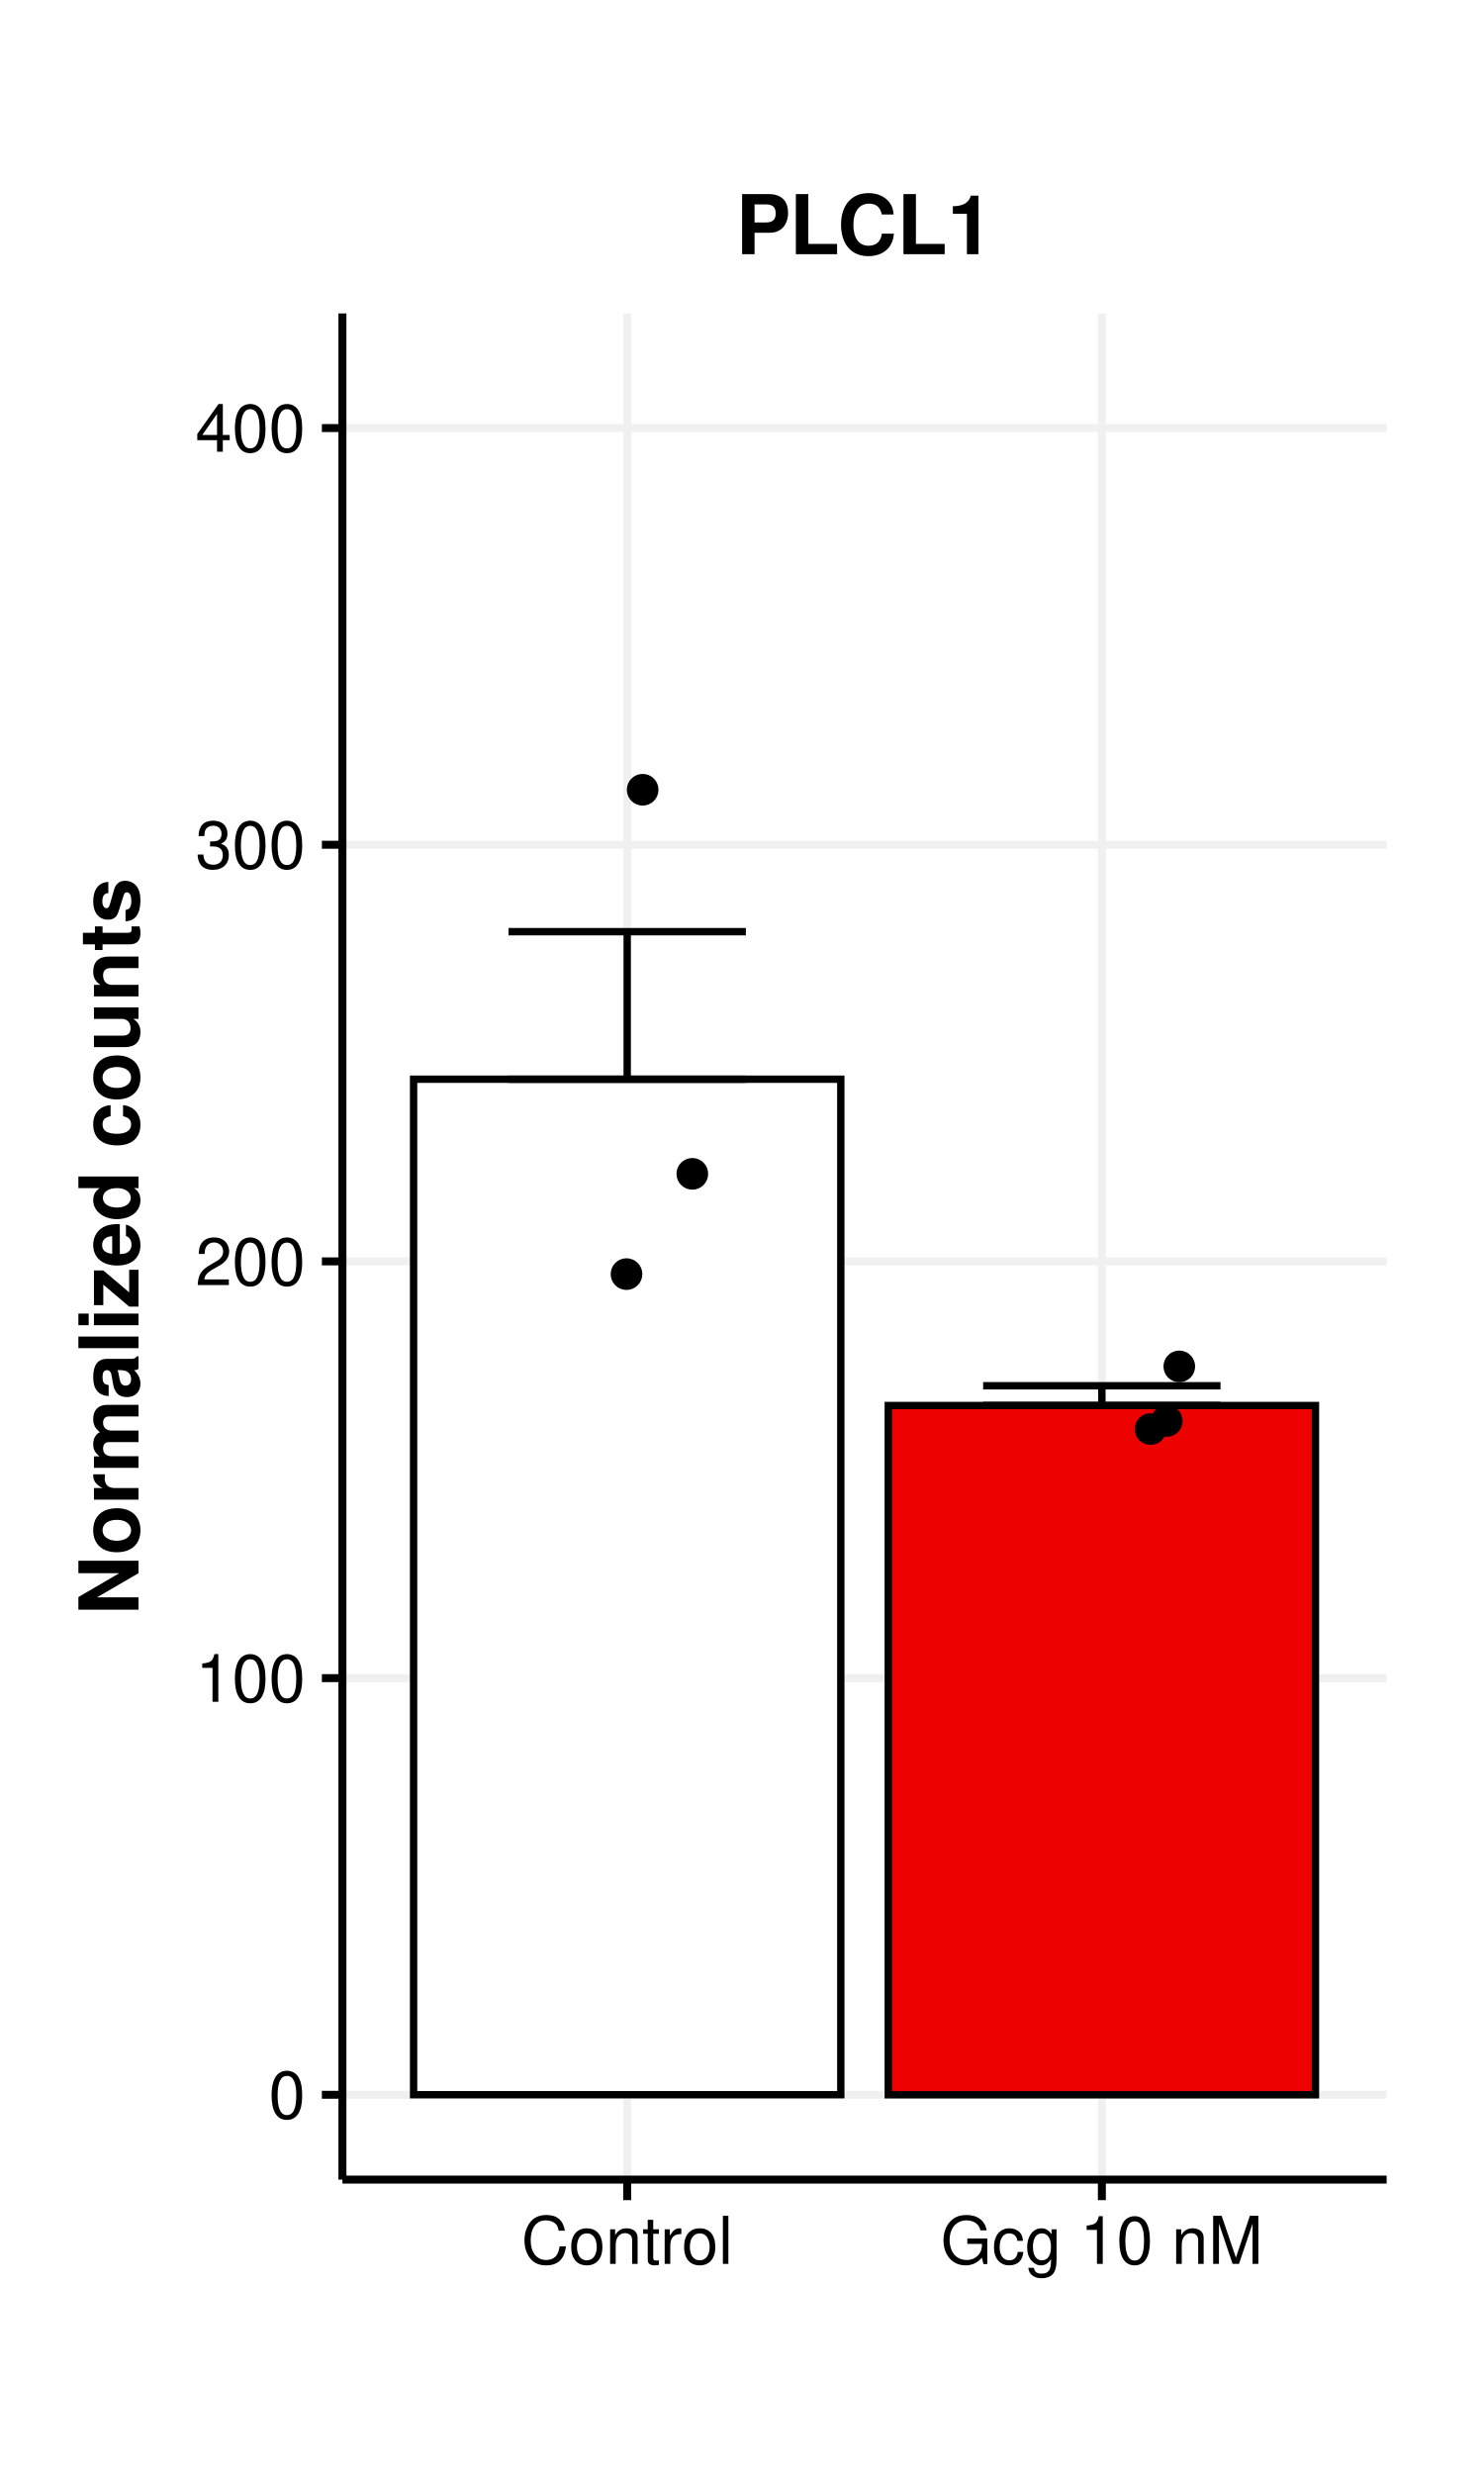
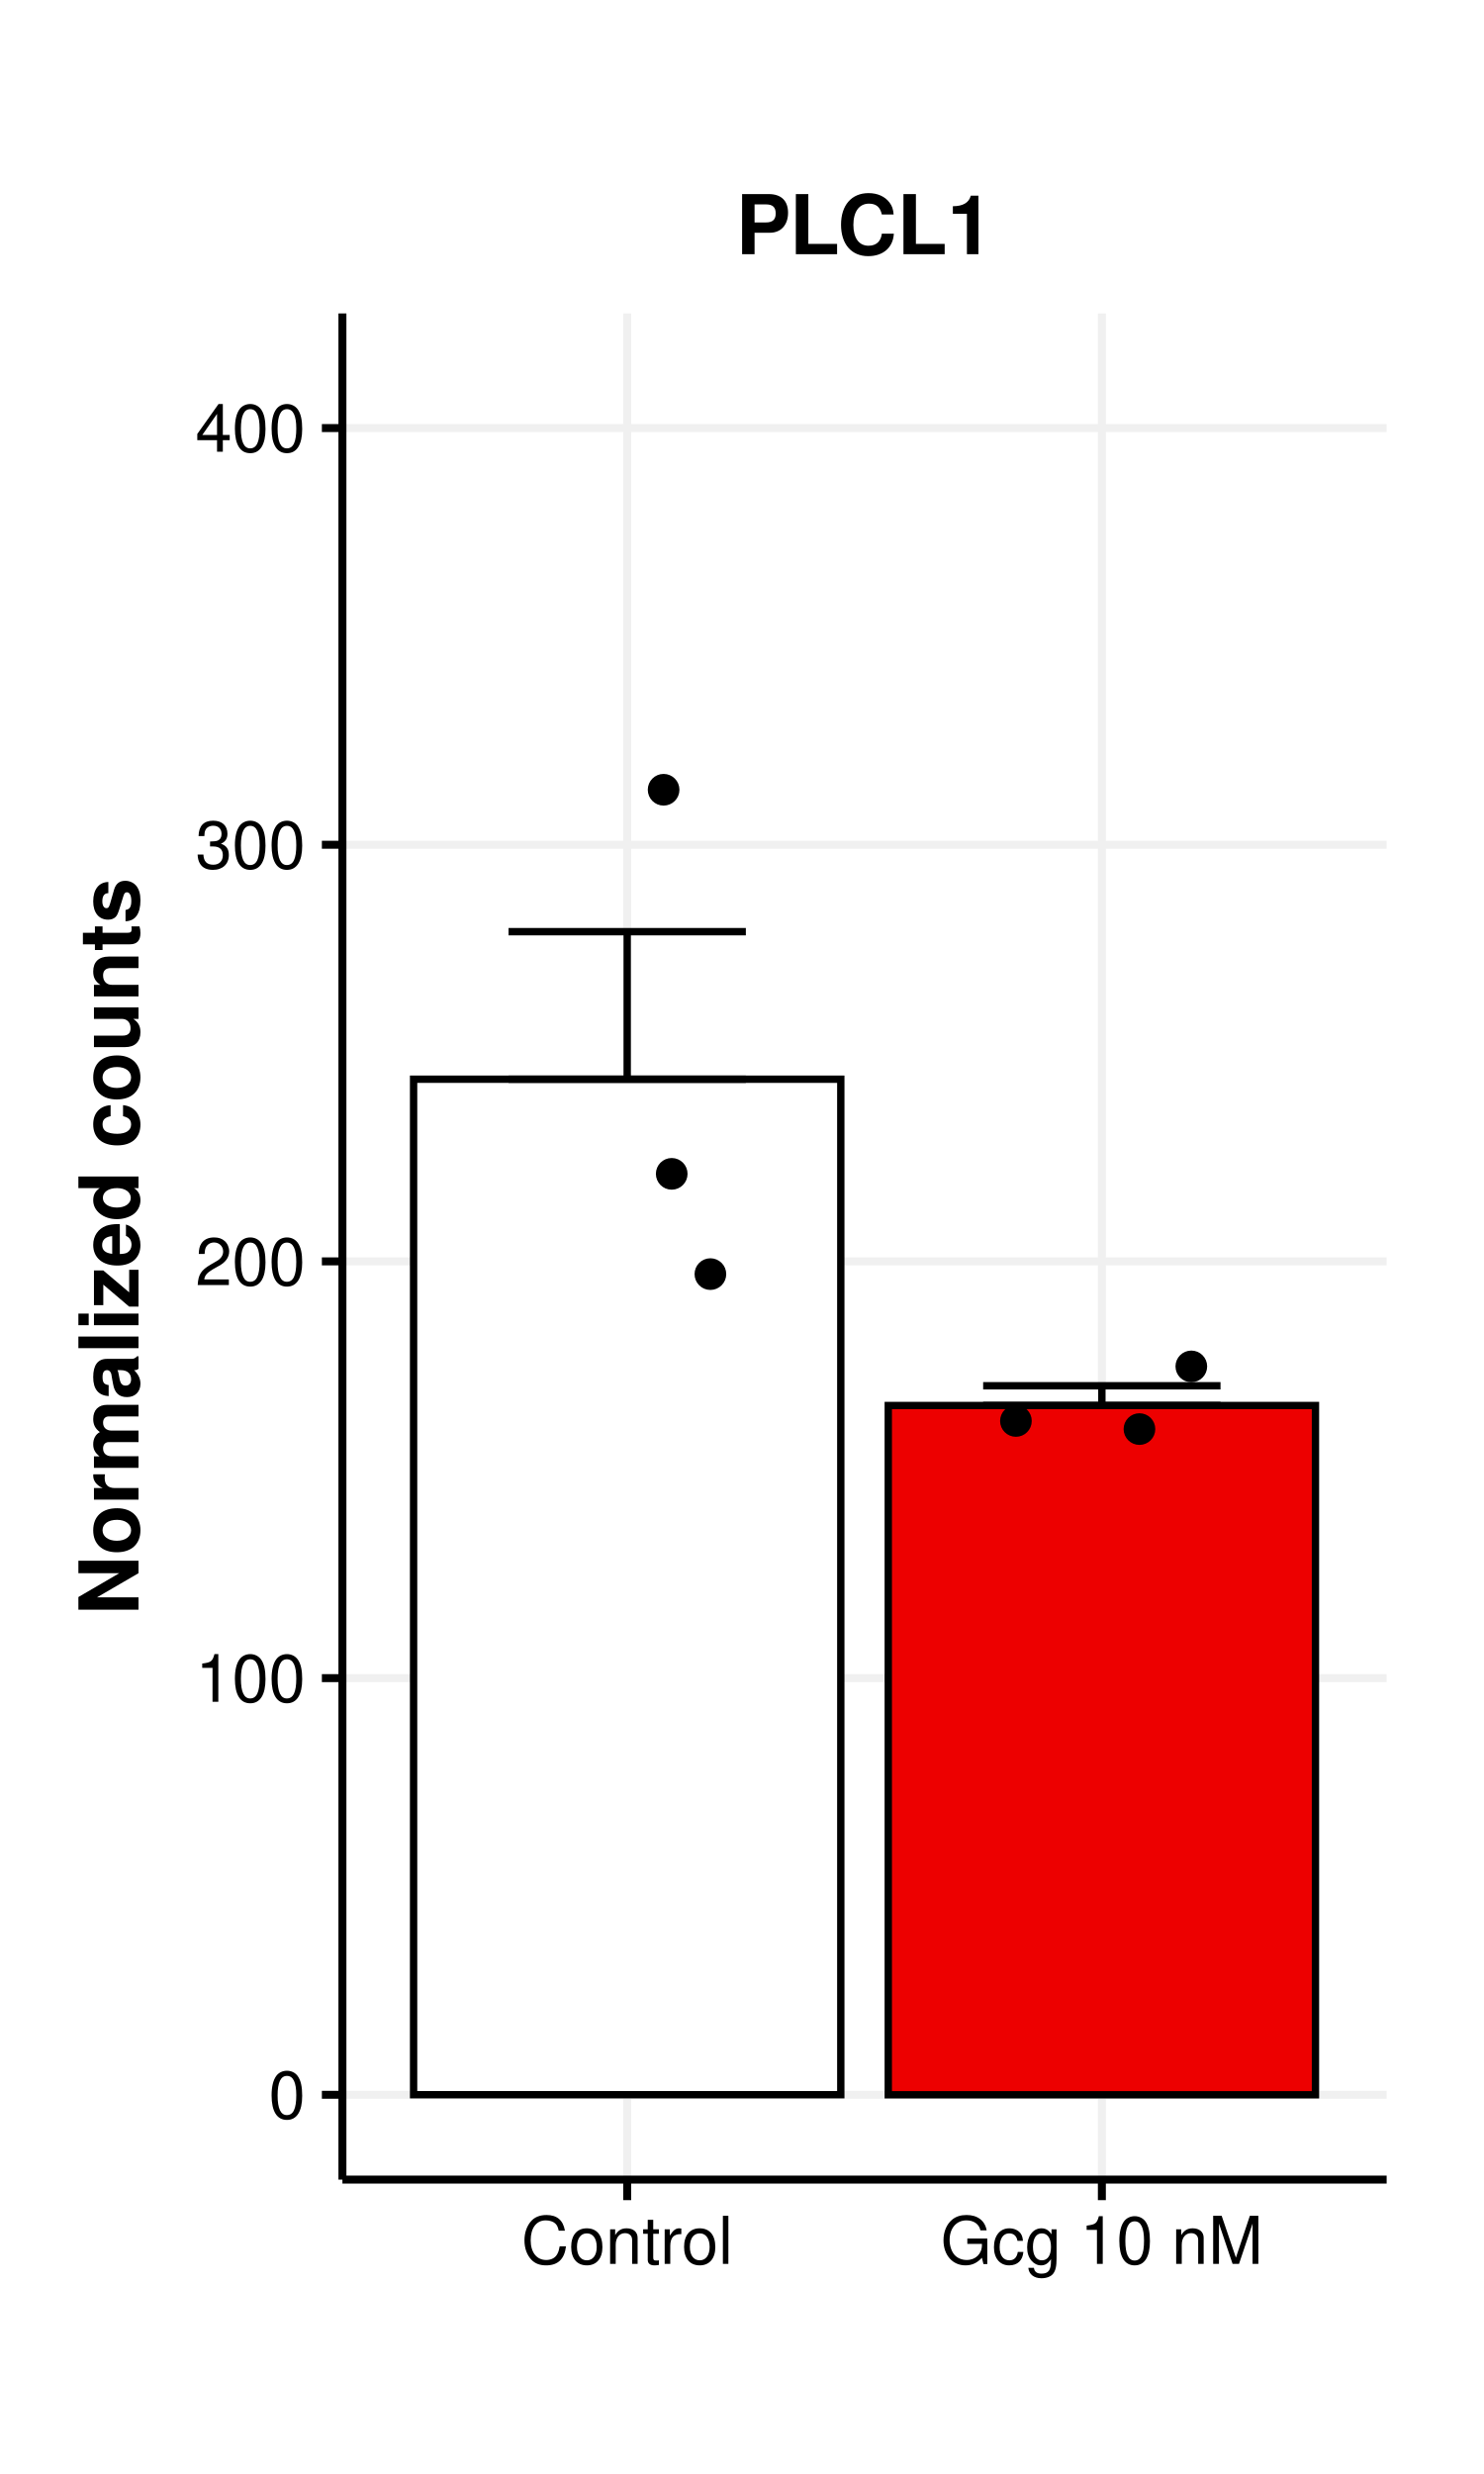
<svg xmlns="http://www.w3.org/2000/svg" class="svglite" width="216.00pt" height="360.00pt" viewBox="0 0 216.00 360.00">
  <defs>
    <style type="text/css">
    .svglite line, .svglite polyline, .svglite polygon, .svglite path, .svglite rect, .svglite circle {
      fill: none;
      stroke: #000000;
      stroke-linecap: round;
      stroke-linejoin: round;
      stroke-miterlimit: 10.00;
    }
    .svglite text {
      white-space: pre;
    }
  </style>
  </defs>
  <rect width="100%" height="100%" style="stroke: none; fill: #FFFFFF;" />
  <defs>
    <clipPath id="cpMC4wMHwyMTYuMDB8MC4wMHwzNjAuMDA=">
      <rect x="0.00" y="0.00" width="216.00" height="360.00" />
    </clipPath>
  </defs>
  <g clip-path="url(#cpMC4wMHwyMTYuMDB8MC4wMHwzNjAuMDA=)">
    <rect x="0" y="0.00" width="216.00" height="360.00" style="stroke-width: 1.16; stroke: none; fill: #FFFFFF;" />
  </g>
  <defs>
    <clipPath id="cpNDkuODR8MjAxLjgzfDQ1LjYxfDMxNy4xNg==">
      <rect x="49.84" y="45.61" width="151.99" height="271.55" />
    </clipPath>
  </defs>
  <g clip-path="url(#cpNDkuODR8MjAxLjgzfDQ1LjYxfDMxNy4xNg==)">
    <rect x="49.84" y="45.61" width="151.99" height="271.55" style="stroke-width: 1.16; stroke: none; fill: #FFFFFF;" />
    <polyline points="49.84,304.82 201.83,304.82 " style="stroke-width: 1.16; stroke: #F0F0F0; stroke-linecap: butt;" />
    <polyline points="49.84,244.19 201.83,244.19 " style="stroke-width: 1.16; stroke: #F0F0F0; stroke-linecap: butt;" />
    <polyline points="49.84,183.55 201.83,183.55 " style="stroke-width: 1.16; stroke: #F0F0F0; stroke-linecap: butt;" />
    <polyline points="49.84,122.92 201.83,122.92 " style="stroke-width: 1.16; stroke: #F0F0F0; stroke-linecap: butt;" />
    <polyline points="49.84,62.29 201.83,62.29 " style="stroke-width: 1.16; stroke: #F0F0F0; stroke-linecap: butt;" />
    <polyline points="91.29,317.16 91.29,45.61 " style="stroke-width: 1.16; stroke: #F0F0F0; stroke-linecap: butt;" />
    <polyline points="160.38,317.16 160.38,45.61 " style="stroke-width: 1.16; stroke: #F0F0F0; stroke-linecap: butt;" />
    <rect x="60.20" y="157.04" width="62.18" height="147.77" style="stroke-width: 1.07; stroke-linecap: butt; stroke-linejoin: miter; fill: #FFFFFF;" />
    <rect x="129.29" y="204.52" width="62.18" height="100.30" style="stroke-width: 1.07; stroke-linecap: butt; stroke-linejoin: miter; fill: #ED0000;" />
    <polyline points="74.02,135.57 108.56,135.57 " style="stroke-width: 1.07; stroke-linecap: butt;" />
    <polyline points="91.29,135.57 91.29,157.04 " style="stroke-width: 1.07; stroke-linecap: butt;" />
    <polyline points="74.02,157.04 108.56,157.04 " style="stroke-width: 1.07; stroke-linecap: butt;" />
    <polyline points="143.10,201.65 177.65,201.65 " style="stroke-width: 1.07; stroke-linecap: butt;" />
    <polyline points="160.38,201.65 160.38,204.52 " style="stroke-width: 1.07; stroke-linecap: butt;" />
    <polyline points="143.10,204.52 177.65,204.52 " style="stroke-width: 1.07; stroke-linecap: butt;" />
-     <circle cx="169.83" cy="206.77" r="1.95" style="stroke-width: 0.71; fill: #000000;" />
-     <circle cx="171.65" cy="198.83" r="1.95" style="stroke-width: 0.71; fill: #000000;" />
-     <circle cx="167.47" cy="207.95" r="1.95" style="stroke-width: 0.71; fill: #000000;" />
-     <circle cx="93.54" cy="114.92" r="1.95" style="stroke-width: 0.71; fill: #000000;" />
-     <circle cx="91.19" cy="185.40" r="1.95" style="stroke-width: 0.71; fill: #000000;" />
-     <circle cx="100.77" cy="170.81" r="1.95" style="stroke-width: 0.71; fill: #000000;" />
+     <circle cx="147.87" cy="206.77" r="1.95" style="stroke-width: 0.71; fill: #000000;" />
+     <circle cx="173.40" cy="198.83" r="1.95" style="stroke-width: 0.71; fill: #000000;" />
+     <circle cx="165.85" cy="207.95" r="1.95" style="stroke-width: 0.71; fill: #000000;" />
+     <circle cx="96.59" cy="114.92" r="1.95" style="stroke-width: 0.71; fill: #000000;" />
+     <circle cx="103.40" cy="185.40" r="1.95" style="stroke-width: 0.71; fill: #000000;" />
+     <circle cx="97.77" cy="170.81" r="1.95" style="stroke-width: 0.71; fill: #000000;" />
    <rect x="49.84" y="45.61" width="151.99" height="271.55" style="stroke-width: 1.16; stroke: none;" />
  </g>
  <g clip-path="url(#cpMC4wMHwyMTYuMDB8MC4wMHwzNjAuMDA=)">
    <polyline points="49.84,317.16 49.84,45.61 " style="stroke-width: 1.16; stroke-linecap: butt;" />
    <text x="44.46" y="308.26" text-anchor="end" style="font-size: 9.60px; font-family: &quot;Helvetica&quot;;" textLength="5.34px" lengthAdjust="spacingAndGlyphs">0</text>
    <text x="44.46" y="247.63" text-anchor="end" style="font-size: 9.60px; font-family: &quot;Helvetica&quot;;" textLength="16.01px" lengthAdjust="spacingAndGlyphs">100</text>
    <text x="44.46" y="187.00" text-anchor="end" style="font-size: 9.60px; font-family: &quot;Helvetica&quot;;" textLength="16.01px" lengthAdjust="spacingAndGlyphs">200</text>
    <text x="44.46" y="126.36" text-anchor="end" style="font-size: 9.60px; font-family: &quot;Helvetica&quot;;" textLength="16.01px" lengthAdjust="spacingAndGlyphs">300</text>
    <text x="44.46" y="65.73" text-anchor="end" style="font-size: 9.60px; font-family: &quot;Helvetica&quot;;" textLength="16.01px" lengthAdjust="spacingAndGlyphs">400</text>
    <polyline points="46.85,304.82 49.84,304.82 " style="stroke-width: 1.16; stroke-linecap: butt;" />
    <polyline points="46.85,244.19 49.84,244.19 " style="stroke-width: 1.16; stroke-linecap: butt;" />
    <polyline points="46.85,183.55 49.84,183.55 " style="stroke-width: 1.16; stroke-linecap: butt;" />
    <polyline points="46.85,122.92 49.84,122.92 " style="stroke-width: 1.16; stroke-linecap: butt;" />
    <polyline points="46.85,62.29 49.84,62.29 " style="stroke-width: 1.16; stroke-linecap: butt;" />
    <polyline points="49.84,317.16 201.83,317.16 " style="stroke-width: 1.16; stroke-linecap: butt;" />
    <polyline points="91.29,320.15 91.29,317.16 " style="stroke-width: 1.16; stroke-linecap: butt;" />
    <polyline points="160.38,320.15 160.38,317.16 " style="stroke-width: 1.16; stroke-linecap: butt;" />
    <text x="91.29" y="329.42" text-anchor="middle" style="font-size: 9.60px; font-family: &quot;Helvetica&quot;;" textLength="30.92px" lengthAdjust="spacingAndGlyphs">Control</text>
    <text x="160.38" y="329.42" text-anchor="middle" style="font-size: 9.60px; font-family: &quot;Helvetica&quot;;" textLength="46.92px" lengthAdjust="spacingAndGlyphs">Gcg 10 nM</text>
    <text transform="translate(20.16,181.39) rotate(-90)" text-anchor="middle" style="font-size: 12.00px; font-weight: bold; font-family: &quot;Helvetica&quot;;" textLength="107.35px" lengthAdjust="spacingAndGlyphs">Normalized counts</text>
    <text x="125.83" y="36.99" text-anchor="middle" style="font-size: 12.00px; font-weight: bold; font-family: &quot;Helvetica&quot;;" textLength="38.01px" lengthAdjust="spacingAndGlyphs">PLCL1</text>
  </g>
</svg>
